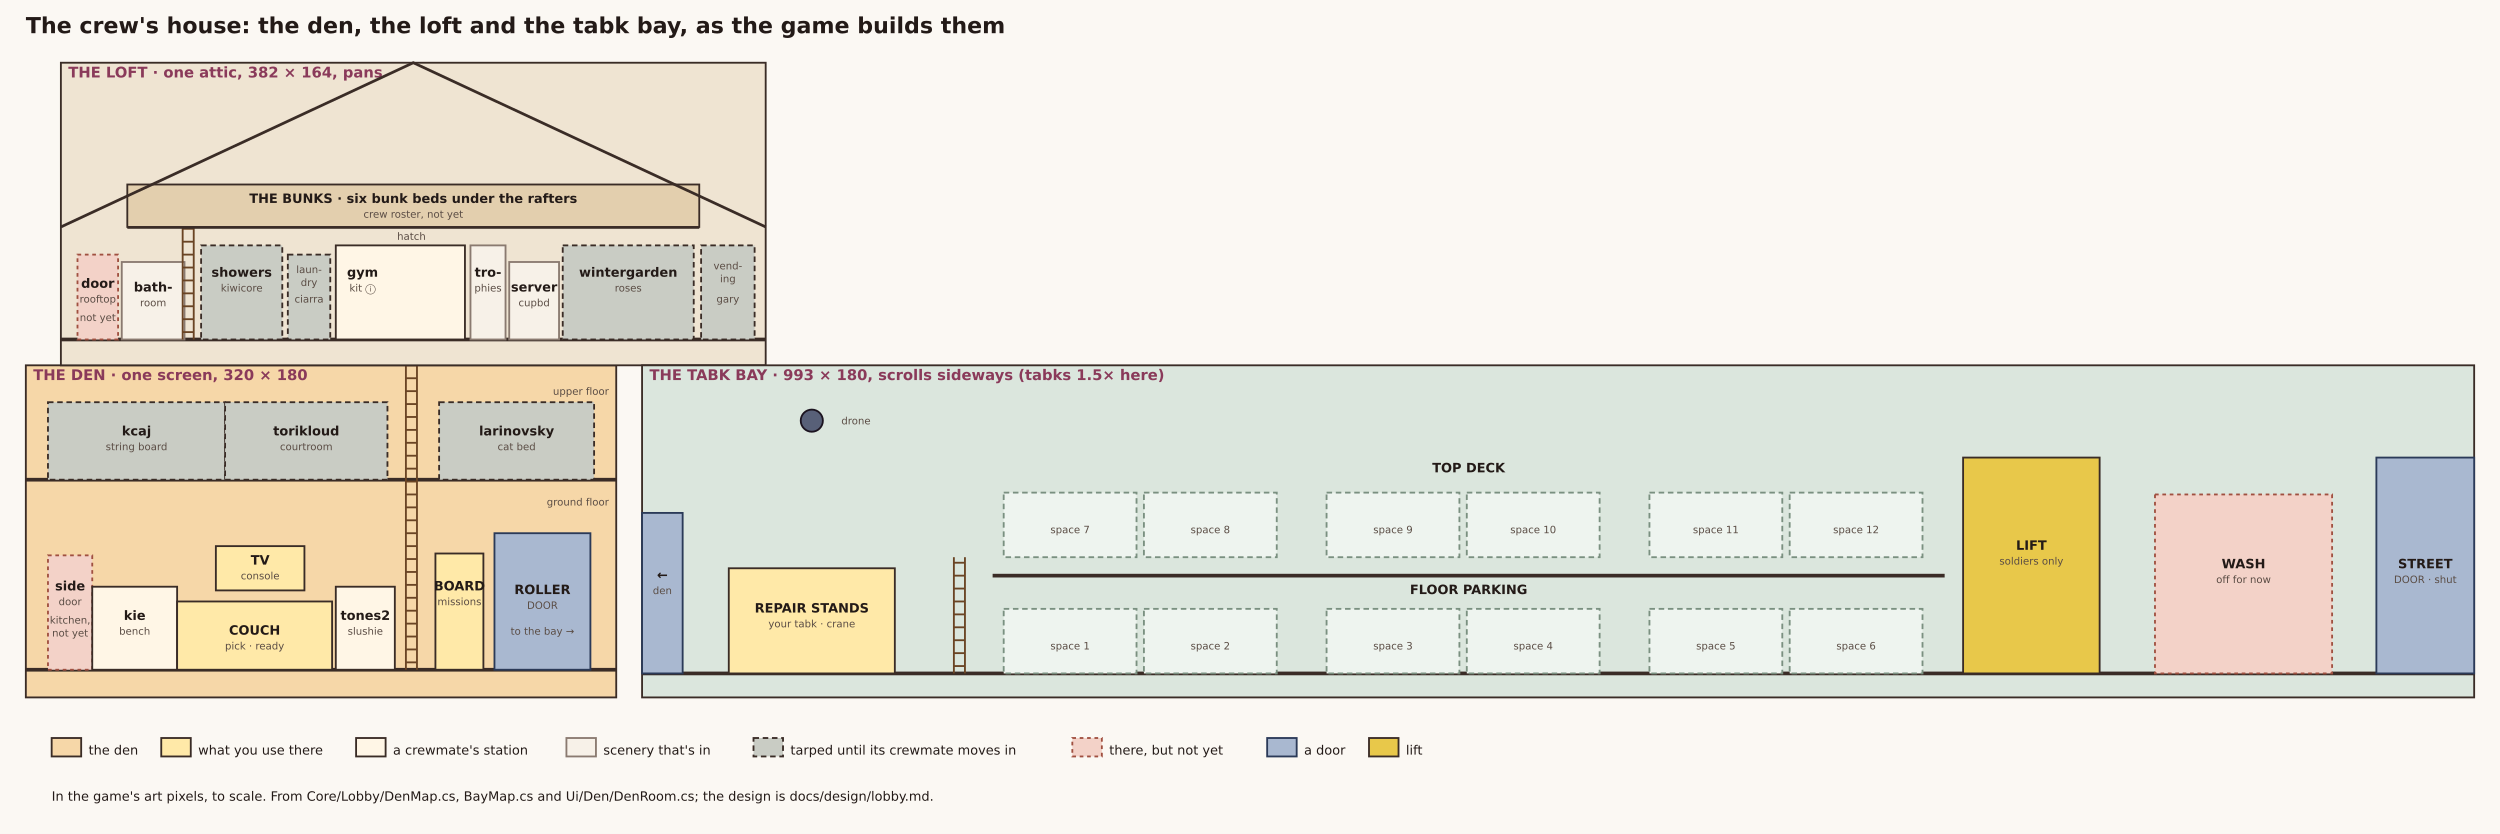
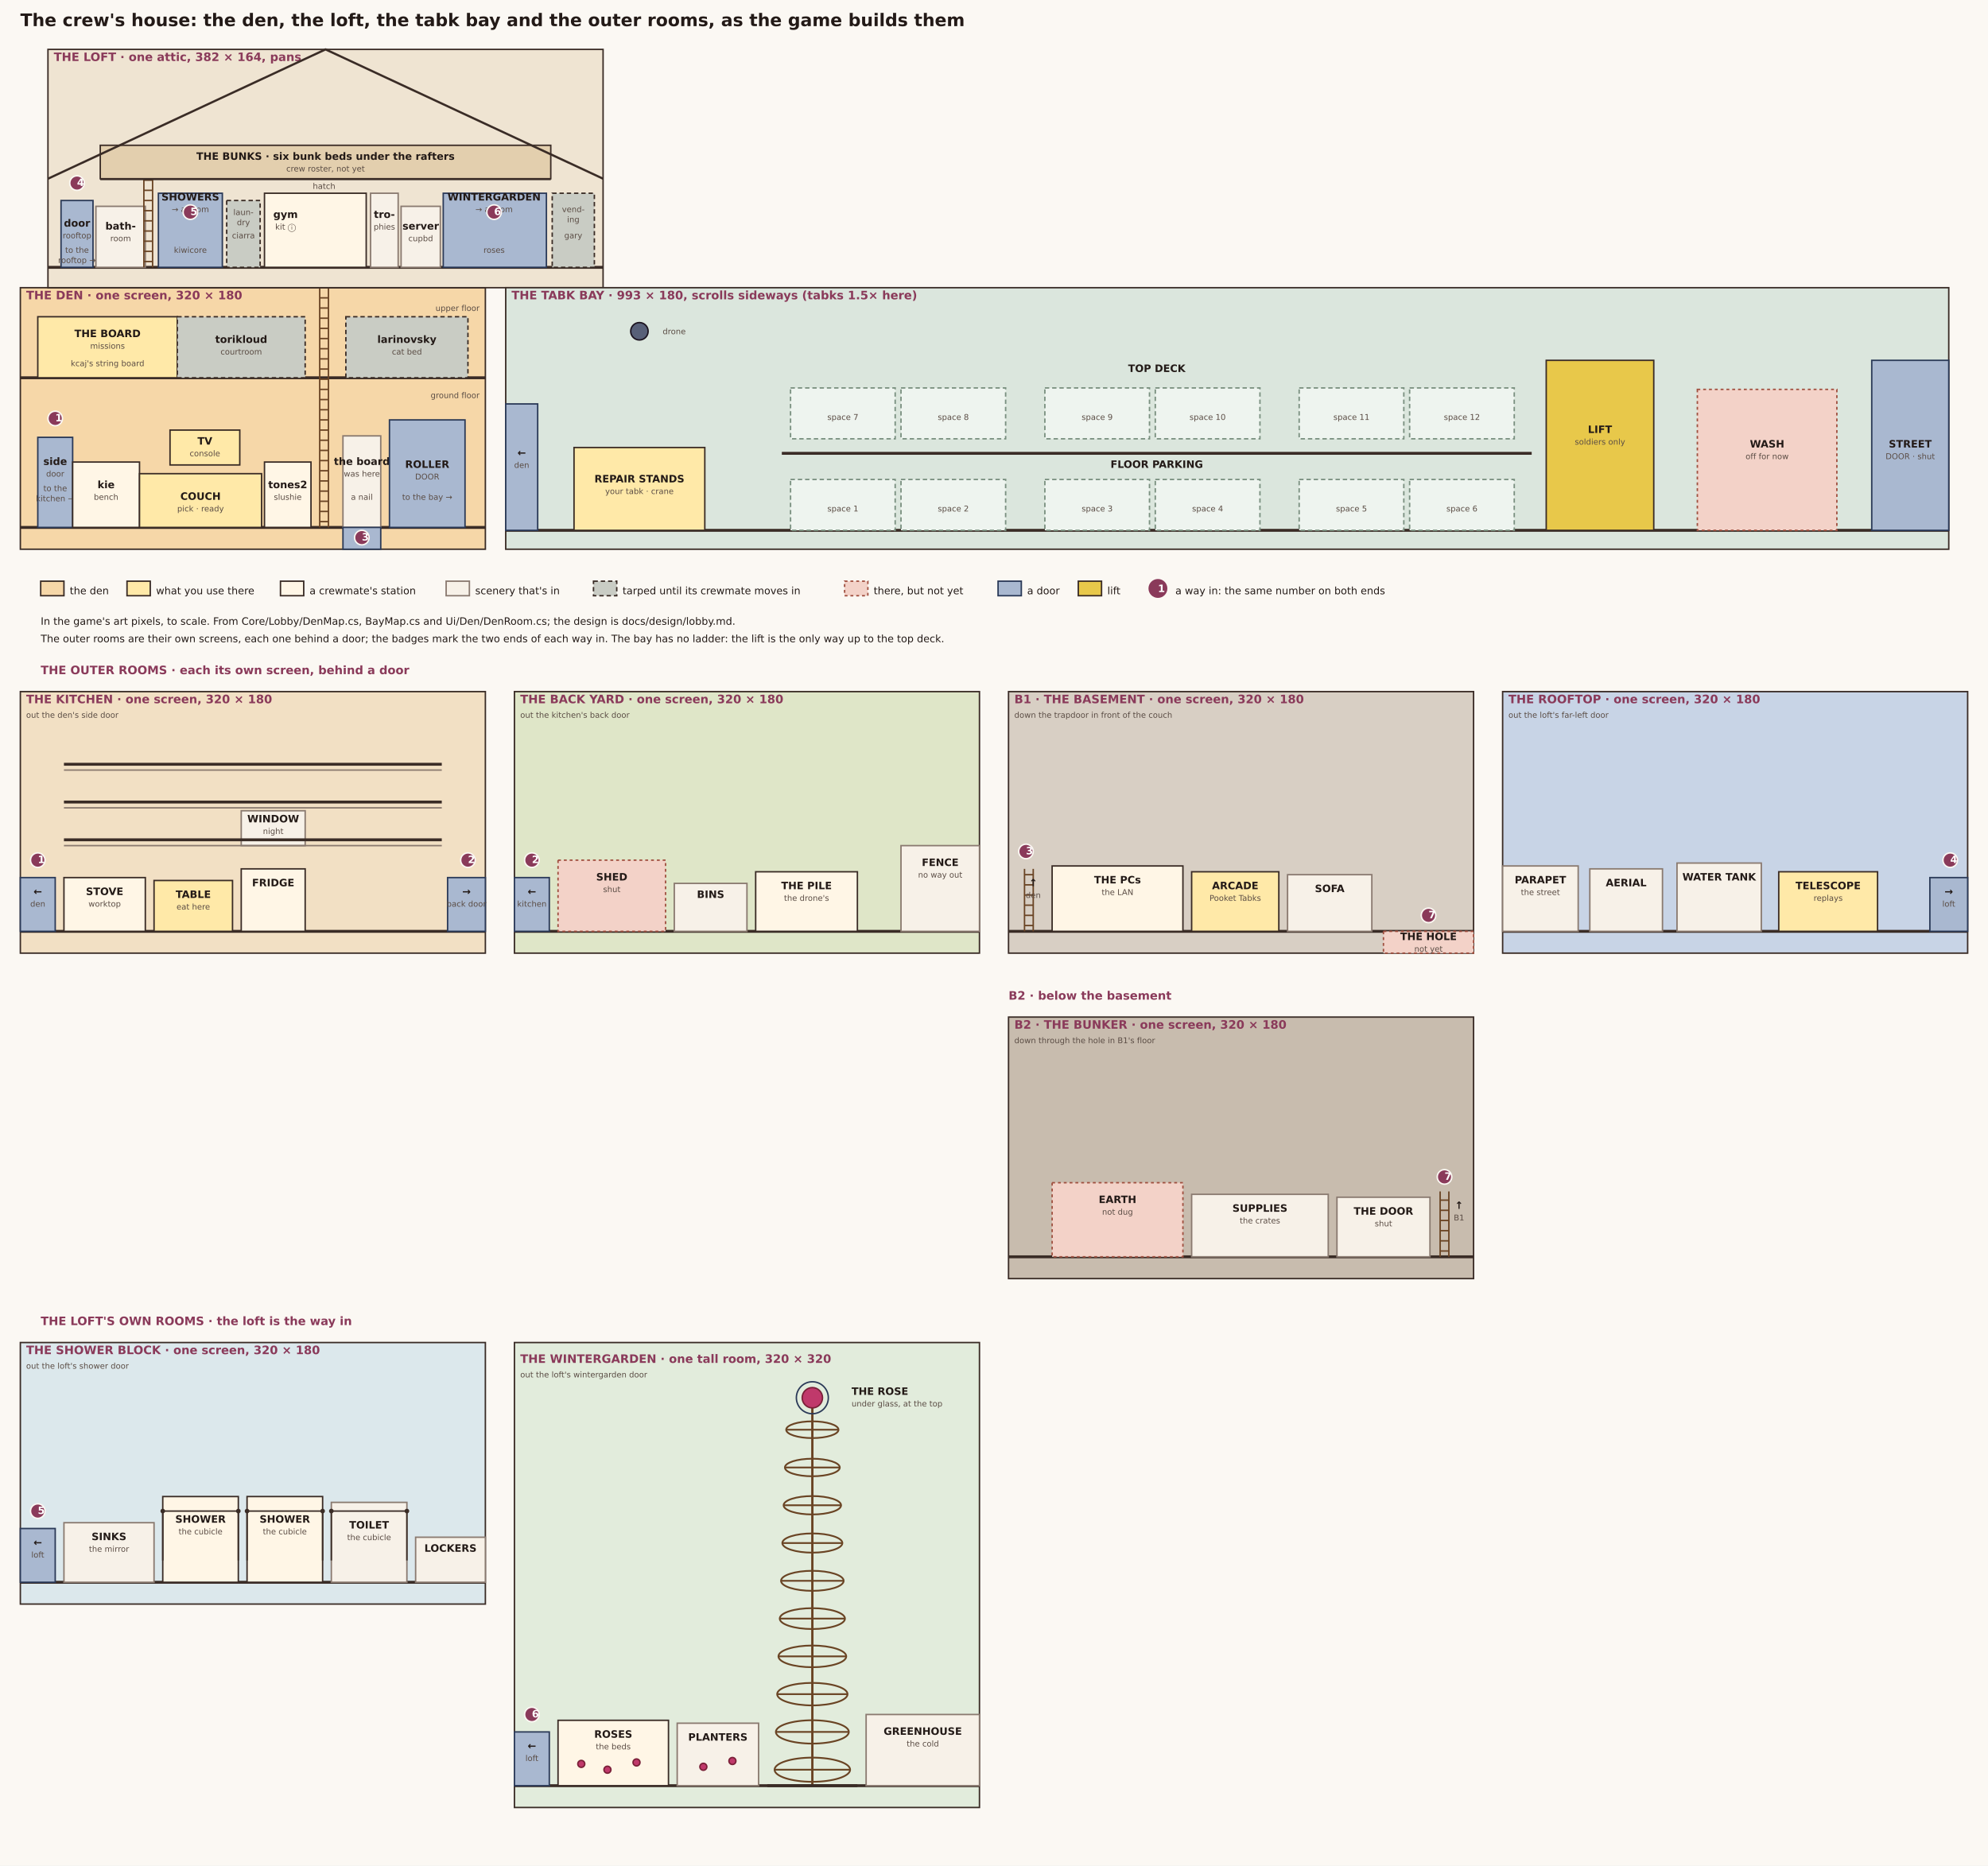
- <svg xmlns="http://www.w3.org/2000/svg" viewBox="-14 0 1355 452" width="1693.75" font-family="Verdana, DejaVu Sans, sans-serif">
+ <svg xmlns="http://www.w3.org/2000/svg" viewBox="-14 0 1368 1284" width="1710" font-family="Verdana, DejaVu Sans, sans-serif">
  <style>
.den{fill:#f6d7a8;stroke:#3a2c26} .loft{fill:#efe4d2;stroke:#3a2c26} .bay{fill:#dbe6dd;stroke:#3a2c26}
.key{fill:#ffe9a8;stroke:#3a2c26} .st{fill:#fff6e6;stroke:#3a2c26} .st2{fill:#f7f1e8;stroke:#8a7a70}
.tarp{fill:#c9ccc4;stroke:#3a2c26;stroke-dasharray:3 2} .nyet{fill:#f3d2c8;stroke:#a05040;stroke-dasharray:2 2}
.door{fill:#a9b8d0;stroke:#2b3a58} .lift{fill:#e8c84a;stroke:#3a2c26} .space{fill:#eef4ef;stroke:#7a9080;stroke-dasharray:3 2}
.bunks{fill:#e3cfae;stroke:#3a2c26} .roof{fill:none;stroke:#3a2c26;stroke-width:1.5}
.fl{stroke:#3a2c26;stroke-width:2} .lad{stroke:#6a4424;stroke-width:1} .drone{fill:#586078;stroke:#1c1420}
+ .kitchen{fill:#f2e0c4;stroke:#3a2c26} .yard{fill:#dfe6c8;stroke:#3a2c26} .base{fill:#d8cfc4;stroke:#3a2c26}
+ .roofroom{fill:#c8d4e6;stroke:#3a2c26} .earth{fill:#a89078;stroke:#3a2c26}
+ .bunker{fill:#c8bcae;stroke:#3a2c26}
+ .shower{fill:#dce8ec;stroke:#3a2c26} .winter{fill:#e2ecdc;stroke:#3a2c26}
+ .saloon{stroke:#3a2c26;stroke-width:1;fill:none} .saloondot{fill:#3a2c26}
+ .rose{fill:#c0396b;stroke:#7a2038} .dome{fill:none;stroke:#2b3a58;stroke-width:1}
+ .spiral{fill:none;stroke:#6a4424;stroke-width:1.2} .spiralpost{stroke:#6a4424;stroke-width:1.6}
+ .shelvedge{stroke:#8a7a70;stroke-width:1}
+ .badge{fill:#8a3a5a;stroke:#fbf8f3} .bn{font-size:7px;font-weight:bold;fill:#ffffff}
text{fill:#231a17} .t{font-size:7px;font-weight:bold} .s{font-size:5.5px;fill:#5a4c44} .h{font-size:8px;font-weight:bold;fill:#8a3a5a} .k{font-size:7px}
</style>
-   <rect x="-14" y="0" width="1355" height="452" fill="#fbf8f3" />
-   <text x="0" y="18" style="font-size:12px;font-weight:bold;fill:#231a17">The crew's house: the den, the loft and the tabk bay, as the game builds them</text>
+   <rect x="-14" y="0" width="1368" height="1284" fill="#fbf8f3" />
+   <text x="0" y="18" style="font-size:12px;font-weight:bold;fill:#231a17">The crew's house: the den, the loft, the tabk bay and the outer rooms, as the game builds them</text>
  <rect x="0" y="198" width="320" height="180" class="den" />
  <text x="4" y="206" class="h" text-anchor="start">THE DEN · one screen, 320 × 180</text>
  <line x1="0" y1="363" x2="320" y2="363" class="fl" />
  <line x1="0" y1="260" x2="320" y2="260" class="fl" />
  <text x="316" y="274" class="s" text-anchor="end">ground floor</text>
  <text x="316" y="214" class="s" text-anchor="end">upper floor</text>
-   <rect x="12" y="301" width="24" height="62" class="nyet" />
+   <rect x="12" y="301" width="24" height="62" class="door" />
  <text x="24" y="320" class="t" text-anchor="middle">side</text>
  <text x="24" y="328" class="s" text-anchor="middle">door</text>
-   <text x="24" y="338" class="s" text-anchor="middle">kitchen,</text>
-   <text x="24" y="345" class="s" text-anchor="middle">not yet</text>
+   <text x="24" y="338" class="s" text-anchor="middle">to the</text>
+   <text x="24" y="345" class="s" text-anchor="middle">kitchen →</text>
  <rect x="36" y="318" width="46" height="45" class="st" />
  <text x="59" y="336" class="t" text-anchor="middle">kie</text>
  <text x="59" y="344" class="s" text-anchor="middle">bench</text>
  <rect x="82" y="326" width="84" height="37" class="key" />
  <text x="124" y="344" class="t" text-anchor="middle">COUCH</text>
  <text x="124" y="352" class="s" text-anchor="middle">pick · ready</text>
  <rect x="103" y="296" width="48" height="24" class="key" />
  <text x="127" y="306" class="t" text-anchor="middle">TV</text>
  <text x="127" y="314" class="s" text-anchor="middle">console</text>
  <rect x="168" y="318" width="32" height="45" class="st" />
  <text x="184" y="336" class="t" text-anchor="middle">tones2</text>
  <text x="184" y="344" class="s" text-anchor="middle">slushie</text>
-   <rect x="222" y="300" width="26" height="63" class="key" />
-   <text x="235" y="320" class="t" text-anchor="middle">BOARD</text>
-   <text x="235" y="328" class="s" text-anchor="middle">missions</text>
+   <rect x="222" y="300" width="26" height="63" class="st2" />
+   <text x="235" y="320" class="t" text-anchor="middle">the board</text>
+   <text x="235" y="328" class="s" text-anchor="middle">was here</text>
+   <text x="235" y="344" class="s" text-anchor="middle">a nail</text>
  <rect x="254" y="289" width="52" height="74" class="door" />
  <text x="280" y="322" class="t" text-anchor="middle">ROLLER</text>
  <text x="280" y="330" class="s" text-anchor="middle">DOOR</text>
  <text x="280" y="344" class="s" text-anchor="middle">to the bay →</text>
-   <rect x="12" y="218" width="96" height="42" class="tarp" />
-   <text x="60" y="236" class="t" text-anchor="middle">kcaj</text>
-   <text x="60" y="244" class="s" text-anchor="middle">string board</text>
+   <rect x="222" y="363" width="26" height="15" class="door" />
+   <rect x="12" y="218" width="96" height="42" class="key" />
+   <text x="60" y="232" class="t" text-anchor="middle">THE BOARD</text>
+   <text x="60" y="240" class="s" text-anchor="middle">missions</text>
+   <text x="60" y="252" class="s" text-anchor="middle">kcaj's string board</text>
  <rect x="108" y="218" width="88" height="42" class="tarp" />
  <text x="152" y="236" class="t" text-anchor="middle">torikloud</text>
  <text x="152" y="244" class="s" text-anchor="middle">courtroom</text>
  <rect x="224" y="218" width="84" height="42" class="tarp" />
  <text x="266" y="236" class="t" text-anchor="middle">larinovsky</text>
  <text x="266" y="244" class="s" text-anchor="middle">cat bed</text>
  <line x1="206" y1="363" x2="206" y2="184" class="lad" />
  <line x1="212" y1="363" x2="212" y2="184" class="lad" />
  <line x1="206" y1="359" x2="212" y2="359" class="lad" />
  <line x1="206" y1="352" x2="212" y2="352" class="lad" />
  <line x1="206" y1="345" x2="212" y2="345" class="lad" />
  <line x1="206" y1="338" x2="212" y2="338" class="lad" />
  <line x1="206" y1="331" x2="212" y2="331" class="lad" />
  <line x1="206" y1="324" x2="212" y2="324" class="lad" />
  <line x1="206" y1="317" x2="212" y2="317" class="lad" />
  <line x1="206" y1="310" x2="212" y2="310" class="lad" />
  <line x1="206" y1="303" x2="212" y2="303" class="lad" />
  <line x1="206" y1="296" x2="212" y2="296" class="lad" />
  <line x1="206" y1="289" x2="212" y2="289" class="lad" />
  <line x1="206" y1="282" x2="212" y2="282" class="lad" />
  <line x1="206" y1="275" x2="212" y2="275" class="lad" />
  <line x1="206" y1="268" x2="212" y2="268" class="lad" />
  <line x1="206" y1="261" x2="212" y2="261" class="lad" />
  <line x1="206" y1="254" x2="212" y2="254" class="lad" />
  <line x1="206" y1="247" x2="212" y2="247" class="lad" />
  <line x1="206" y1="240" x2="212" y2="240" class="lad" />
  <line x1="206" y1="233" x2="212" y2="233" class="lad" />
  <line x1="206" y1="226" x2="212" y2="226" class="lad" />
  <line x1="206" y1="219" x2="212" y2="219" class="lad" />
  <line x1="206" y1="212" x2="212" y2="212" class="lad" />
  <line x1="206" y1="205" x2="212" y2="205" class="lad" />
  <line x1="206" y1="198" x2="212" y2="198" class="lad" />
  <line x1="206" y1="191" x2="212" y2="191" class="lad" />
  <rect x="19" y="34" width="382" height="164" class="loft" />
  <text x="23" y="42" class="h" text-anchor="start">THE LOFT · one attic, 382 × 164, pans</text>
  <line x1="19" y1="184" x2="401" y2="184" class="fl" />
-   <rect x="28" y="138" width="22" height="46" class="nyet" />
+   <rect x="28" y="138" width="22" height="46" class="door" />
  <text x="39" y="156" class="t" text-anchor="middle">door</text>
  <text x="39" y="164" class="s" text-anchor="middle">rooftop</text>
-   <text x="39" y="174" class="s" text-anchor="middle">not yet</text>
+   <text x="39" y="174" class="s" text-anchor="middle">to the</text>
+   <text x="39" y="181" class="s" text-anchor="middle">rooftop →</text>
  <rect x="52" y="142" width="34" height="42" class="st2" />
  <text x="69" y="158" class="t" text-anchor="middle">bath-</text>
  <text x="69" y="166" class="s" text-anchor="middle">room</text>
  <line x1="85" y1="184" x2="85" y2="123" class="lad" />
  <line x1="91" y1="184" x2="91" y2="123" class="lad" />
  <line x1="85" y1="180" x2="91" y2="180" class="lad" />
  <line x1="85" y1="173" x2="91" y2="173" class="lad" />
  <line x1="85" y1="166" x2="91" y2="166" class="lad" />
  <line x1="85" y1="159" x2="91" y2="159" class="lad" />
  <line x1="85" y1="152" x2="91" y2="152" class="lad" />
  <line x1="85" y1="145" x2="91" y2="145" class="lad" />
  <line x1="85" y1="138" x2="91" y2="138" class="lad" />
  <line x1="85" y1="131" x2="91" y2="131" class="lad" />
  <line x1="85" y1="124" x2="91" y2="124" class="lad" />
-   <rect x="95" y="133" width="44" height="51" class="tarp" />
-   <text x="117" y="150" class="t" text-anchor="middle">showers</text>
-   <text x="117" y="158" class="s" text-anchor="middle">kiwicore</text>
+   <rect x="95" y="133" width="44" height="51" class="door" />
+   <text x="117" y="138" class="t" text-anchor="middle">SHOWERS</text>
+   <text x="117" y="146" class="s" text-anchor="middle">→ a room</text>
+   <text x="117" y="174" class="s" text-anchor="middle">kiwicore</text>
  <rect x="142" y="138" width="23" height="46" class="tarp" />
  <text x="153.5" y="148" class="s" text-anchor="middle">laun-</text>
  <text x="153.5" y="155" class="s" text-anchor="middle">dry</text>
  <text x="153.5" y="164" class="s" text-anchor="middle">ciarra</text>
  <rect x="168" y="133" width="70" height="51" class="st" />
  <text x="182.5" y="150" class="t" text-anchor="middle">gym</text>
  <text x="182.5" y="158" class="s" text-anchor="middle">kit ⓘ</text>
  <text x="209" y="130" class="s" text-anchor="middle">hatch</text>
  <rect x="241" y="133" width="19" height="51" class="st2" />
  <text x="250.5" y="150" class="t" text-anchor="middle">tro-</text>
  <text x="250.5" y="158" class="s" text-anchor="middle">phies</text>
  <rect x="262" y="142" width="27" height="42" class="st2" />
  <text x="275.5" y="158" class="t" text-anchor="middle">server</text>
  <text x="275.5" y="166" class="s" text-anchor="middle">cupbd</text>
-   <rect x="291" y="133" width="71" height="51" class="tarp" />
-   <text x="326.5" y="150" class="t" text-anchor="middle">wintergarden</text>
-   <text x="326.5" y="158" class="s" text-anchor="middle">roses</text>
+   <rect x="291" y="133" width="71" height="51" class="door" />
+   <text x="326" y="138" class="t" text-anchor="middle">WINTERGARDEN</text>
+   <text x="326" y="146" class="s" text-anchor="middle">→ a room</text>
+   <text x="326" y="174" class="s" text-anchor="middle">roses</text>
  <rect x="366" y="133" width="29" height="51" class="tarp" />
  <text x="380.5" y="146" class="s" text-anchor="middle">vend-</text>
  <text x="380.5" y="153" class="s" text-anchor="middle">ing</text>
  <text x="380.5" y="164" class="s" text-anchor="middle">gary</text>
  <line x1="55" y1="123" x2="365" y2="123" class="fl" />
  <rect x="55" y="100" width="310" height="23" class="bunks" />
  <text x="210" y="110" class="t" text-anchor="middle">THE BUNKS · six bunk beds under the rafters</text>
  <text x="210" y="118" class="s" text-anchor="middle">crew roster, not yet</text>
  <path d="M19 123 L210 34 L401 123" class="roof" />
  <rect x="334" y="198" width="993" height="180" class="bay" />
  <text x="338" y="206" class="h" text-anchor="start">THE TABK BAY · 993 × 180, scrolls sideways (tabks 1.5× here)</text>
  <line x1="334" y1="365" x2="1327" y2="365" class="fl" />
  <rect x="334" y="278" width="22" height="87" class="door" />
  <text x="345" y="314" class="t" text-anchor="middle">←</text>
  <text x="345" y="322" class="s" text-anchor="middle">den</text>
  <rect x="381" y="308" width="90" height="57" class="key" />
  <text x="426" y="332" class="t" text-anchor="middle">REPAIR STANDS</text>
  <text x="426" y="340" class="s" text-anchor="middle">your tabk · crane</text>
-   <line x1="503" y1="365" x2="503" y2="302" class="lad" />
-   <line x1="509" y1="365" x2="509" y2="302" class="lad" />
-   <line x1="503" y1="361" x2="509" y2="361" class="lad" />
-   <line x1="503" y1="354" x2="509" y2="354" class="lad" />
-   <line x1="503" y1="347" x2="509" y2="347" class="lad" />
-   <line x1="503" y1="340" x2="509" y2="340" class="lad" />
-   <line x1="503" y1="333" x2="509" y2="333" class="lad" />
-   <line x1="503" y1="326" x2="509" y2="326" class="lad" />
-   <line x1="503" y1="319" x2="509" y2="319" class="lad" />
-   <line x1="503" y1="312" x2="509" y2="312" class="lad" />
-   <line x1="503" y1="305" x2="509" y2="305" class="lad" />
  <line x1="524" y1="312" x2="1040" y2="312" class="fl" />
  <rect x="530" y="330" width="72" height="35" class="space" />
  <text x="566" y="352" class="s" text-anchor="middle">space 1</text>
  <rect x="530" y="267" width="72" height="35" class="space" />
  <text x="566" y="289" class="s" text-anchor="middle">space 7</text>
  <rect x="606" y="330" width="72" height="35" class="space" />
  <text x="642" y="352" class="s" text-anchor="middle">space 2</text>
  <rect x="606" y="267" width="72" height="35" class="space" />
  <text x="642" y="289" class="s" text-anchor="middle">space 8</text>
  <rect x="705" y="330" width="72" height="35" class="space" />
  <text x="741" y="352" class="s" text-anchor="middle">space 3</text>
  <rect x="705" y="267" width="72" height="35" class="space" />
  <text x="741" y="289" class="s" text-anchor="middle">space 9</text>
  <rect x="781" y="330" width="72" height="35" class="space" />
  <text x="817" y="352" class="s" text-anchor="middle">space 4</text>
  <rect x="781" y="267" width="72" height="35" class="space" />
  <text x="817" y="289" class="s" text-anchor="middle">space 10</text>
  <rect x="880" y="330" width="72" height="35" class="space" />
  <text x="916" y="352" class="s" text-anchor="middle">space 5</text>
  <rect x="880" y="267" width="72" height="35" class="space" />
  <text x="916" y="289" class="s" text-anchor="middle">space 11</text>
  <rect x="956" y="330" width="72" height="35" class="space" />
  <text x="992" y="352" class="s" text-anchor="middle">space 6</text>
  <rect x="956" y="267" width="72" height="35" class="space" />
  <text x="992" y="289" class="s" text-anchor="middle">space 12</text>
  <text x="782" y="256" class="t" text-anchor="middle">TOP DECK</text>
  <text x="782" y="322" class="t" text-anchor="middle">FLOOR PARKING</text>
  <rect x="1050" y="248" width="74" height="117" class="lift" />
  <text x="1087" y="298" class="t" text-anchor="middle">LIFT</text>
  <text x="1087" y="306" class="s" text-anchor="middle">soldiers only</text>
  <rect x="1154" y="268" width="96" height="97" class="nyet" />
  <text x="1202" y="308" class="t" text-anchor="middle">WASH</text>
  <text x="1202" y="316" class="s" text-anchor="middle">off for now</text>
  <rect x="1274" y="248" width="53" height="117" class="door" />
  <text x="1300.5" y="308" class="t" text-anchor="middle">STREET</text>
  <text x="1300.5" y="316" class="s" text-anchor="middle">DOOR · shut</text>
  <circle cx="426" cy="228" r="6" class="drone" />
  <text x="442" y="230" class="s" text-anchor="start">drone</text>
+   <text x="14" y="464" class="h">THE OUTER ROOMS · each its own screen, behind a door</text>
+   <rect x="0" y="476" width="320" height="180" class="kitchen" />
+   <text x="4" y="484" class="h" text-anchor="start">THE KITCHEN · one screen, 320 × 180</text>
+   <text x="4" y="494" class="s" text-anchor="start">out the den's side door</text>
+   <line x1="0" y1="641" x2="320" y2="641" class="fl" />
+   <rect x="0" y="604" width="24" height="37" class="door" />
+   <text x="12" y="616" class="t" text-anchor="middle">←</text>
+   <text x="12" y="624" class="s" text-anchor="middle">den</text>
+   <rect x="30" y="604" width="56" height="37" class="st" />
+   <text x="58" y="616" class="t" text-anchor="middle">STOVE</text>
+   <text x="58" y="624" class="s" text-anchor="middle">worktop</text>
+   <rect x="92" y="606" width="54" height="35" class="key" />
+   <text x="119" y="618" class="t" text-anchor="middle">TABLE</text>
+   <text x="119" y="626" class="s" text-anchor="middle">eat here</text>
+   <rect x="152" y="598" width="44" height="43" class="st" />
+   <text x="174" y="610" class="t" text-anchor="middle">FRIDGE</text>
+   <rect x="152" y="558" width="44" height="24" class="st2" />
+   <text x="174" y="566" class="t" text-anchor="middle">WINDOW</text>
+   <text x="174" y="574" class="s" text-anchor="middle">night</text>
+   <rect x="294" y="604" width="26" height="37" class="door" />
+   <text x="307" y="616" class="t" text-anchor="middle">→</text>
+   <text x="307" y="624" class="s" text-anchor="middle">back door</text>
+   <line x1="30" y1="578" x2="290" y2="578" class="fl" />
+   <line x1="30" y1="582" x2="290" y2="582" class="shelvedge" />
+   <line x1="30" y1="552" x2="290" y2="552" class="fl" />
+   <line x1="30" y1="556" x2="290" y2="556" class="shelvedge" />
+   <line x1="30" y1="526" x2="290" y2="526" class="fl" />
+   <line x1="30" y1="530" x2="290" y2="530" class="shelvedge" />
+   <rect x="340" y="476" width="320" height="180" class="yard" />
+   <text x="344" y="484" class="h" text-anchor="start">THE BACK YARD · one screen, 320 × 180</text>
+   <text x="344" y="494" class="s" text-anchor="start">out the kitchen's back door</text>
+   <line x1="340" y1="641" x2="660" y2="641" class="fl" />
+   <rect x="340" y="604" width="24" height="37" class="door" />
+   <text x="352" y="616" class="t" text-anchor="middle">←</text>
+   <text x="352" y="624" class="s" text-anchor="middle">kitchen</text>
+   <rect x="370" y="592" width="74" height="49" class="nyet" />
+   <text x="407" y="606" class="t" text-anchor="middle">SHED</text>
+   <text x="407" y="614" class="s" text-anchor="middle">shut</text>
+   <rect x="450" y="608" width="50" height="33" class="st2" />
+   <text x="475" y="618" class="t" text-anchor="middle">BINS</text>
+   <rect x="506" y="600" width="70" height="41" class="st" />
+   <text x="541" y="612" class="t" text-anchor="middle">THE PILE</text>
+   <text x="541" y="620" class="s" text-anchor="middle">the drone's</text>
+   <rect x="606" y="582" width="54" height="59" class="st2" />
+   <text x="633" y="596" class="t" text-anchor="middle">FENCE</text>
+   <text x="633" y="604" class="s" text-anchor="middle">no way out</text>
+   <rect x="680" y="476" width="320" height="180" class="base" />
+   <text x="684" y="484" class="h" text-anchor="start">B1 · THE BASEMENT · one screen, 320 × 180</text>
+   <text x="684" y="494" class="s" text-anchor="start">down the trapdoor in front of the couch</text>
+   <line x1="680" y1="641" x2="1000" y2="641" class="fl" />
+   <line x1="691" y1="641" x2="691" y2="598" class="lad" />
+   <line x1="697" y1="641" x2="697" y2="598" class="lad" />
+   <line x1="691" y1="637" x2="697" y2="637" class="lad" />
+   <line x1="691" y1="630" x2="697" y2="630" class="lad" />
+   <line x1="691" y1="623" x2="697" y2="623" class="lad" />
+   <line x1="691" y1="616" x2="697" y2="616" class="lad" />
+   <line x1="691" y1="609" x2="697" y2="609" class="lad" />
+   <line x1="691" y1="602" x2="697" y2="602" class="lad" />
+   <text x="697" y="610" class="t" text-anchor="middle">↑</text>
+   <text x="697" y="618" class="s" text-anchor="middle">den</text>
+   <rect x="710" y="596" width="90" height="45" class="st" />
+   <text x="755" y="608" class="t" text-anchor="middle">THE PCs</text>
+   <text x="755" y="616" class="s" text-anchor="middle">the LAN</text>
+   <rect x="806" y="600" width="60" height="41" class="key" />
+   <text x="836" y="612" class="t" text-anchor="middle">ARCADE</text>
+   <text x="836" y="620" class="s" text-anchor="middle">Pooket Tabks</text>
+   <rect x="872" y="602" width="58" height="39" class="st2" />
+   <text x="901" y="614" class="t" text-anchor="middle">SOFA</text>
+   <rect x="938" y="641" width="62" height="15" class="nyet" />
+   <text x="969" y="647" class="t" text-anchor="middle">THE HOLE</text>
+   <text x="969" y="655" class="s" text-anchor="middle">not yet</text>
+   <rect x="680" y="700" width="320" height="180" class="bunker" />
+   <text x="684" y="708" class="h" text-anchor="start">B2 · THE BUNKER · one screen, 320 × 180</text>
+   <text x="684" y="718" class="s" text-anchor="start">down through the hole in B1's floor</text>
+   <line x1="680" y1="865" x2="1000" y2="865" class="fl" />
+   <line x1="977" y1="865" x2="977" y2="820" class="lad" />
+   <line x1="983" y1="865" x2="983" y2="820" class="lad" />
+   <line x1="977" y1="861" x2="983" y2="861" class="lad" />
+   <line x1="977" y1="854" x2="983" y2="854" class="lad" />
+   <line x1="977" y1="847" x2="983" y2="847" class="lad" />
+   <line x1="977" y1="840" x2="983" y2="840" class="lad" />
+   <line x1="977" y1="833" x2="983" y2="833" class="lad" />
+   <line x1="977" y1="826" x2="983" y2="826" class="lad" />
+   <text x="990" y="832" class="t" text-anchor="middle">↑</text>
+   <text x="990" y="840" class="s" text-anchor="middle">B1</text>
+   <rect x="710" y="814" width="90" height="51" class="nyet" />
+   <text x="755" y="828" class="t" text-anchor="middle">EARTH</text>
+   <text x="755" y="836" class="s" text-anchor="middle">not dug</text>
+   <rect x="806" y="822" width="94" height="43" class="st2" />
+   <text x="853" y="834" class="t" text-anchor="middle">SUPPLIES</text>
+   <text x="853" y="842" class="s" text-anchor="middle">the crates</text>
+   <rect x="906" y="824" width="64" height="41" class="st2" />
+   <text x="938" y="836" class="t" text-anchor="middle">THE DOOR</text>
+   <text x="938" y="844" class="s" text-anchor="middle">shut</text>
+   <rect x="1020" y="476" width="320" height="180" class="roofroom" />
+   <text x="1024" y="484" class="h" text-anchor="start">THE ROOFTOP · one screen, 320 × 180</text>
+   <text x="1024" y="494" class="s" text-anchor="start">out the loft's far-left door</text>
+   <line x1="1020" y1="641" x2="1340" y2="641" class="fl" />
+   <rect x="1314" y="604" width="26" height="37" class="door" />
+   <text x="1327" y="616" class="t" text-anchor="middle">→</text>
+   <text x="1327" y="624" class="s" text-anchor="middle">loft</text>
+   <rect x="1210" y="600" width="68" height="41" class="key" />
+   <text x="1244" y="612" class="t" text-anchor="middle">TELESCOPE</text>
+   <text x="1244" y="620" class="s" text-anchor="middle">replays</text>
+   <rect x="1140" y="594" width="58" height="47" class="st2" />
+   <text x="1169" y="606" class="t" text-anchor="middle">WATER TANK</text>
+   <rect x="1080" y="598" width="50" height="43" class="st2" />
+   <text x="1105" y="610" class="t" text-anchor="middle">AERIAL</text>
+   <rect x="1020" y="596" width="52" height="45" class="st2" />
+   <text x="1046" y="608" class="t" text-anchor="middle">PARAPET</text>
+   <text x="1046" y="616" class="s" text-anchor="middle">the street</text>
+   <text x="14" y="912" class="h">THE LOFT'S OWN ROOMS · the loft is the way in</text>
+   <rect x="0" y="924" width="320" height="180" class="shower" />
+   <text x="4" y="932" class="h" text-anchor="start">THE SHOWER BLOCK · one screen, 320 × 180</text>
+   <text x="4" y="942" class="s" text-anchor="start">out the loft's shower door</text>
+   <line x1="0" y1="1089" x2="320" y2="1089" class="fl" />
+   <rect x="0" y="1052" width="24" height="37" class="door" />
+   <text x="12" y="1064" class="t" text-anchor="middle">←</text>
+   <text x="12" y="1072" class="s" text-anchor="middle">loft</text>
+   <rect x="30" y="1048" width="62" height="41" class="st2" />
+   <text x="61" y="1060" class="t" text-anchor="middle">SINKS</text>
+   <text x="61" y="1068" class="s" text-anchor="middle">the mirror</text>
+   <rect x="98" y="1030" width="52" height="59" class="st" />
+   <text x="124" y="1048" class="t" text-anchor="middle">SHOWER</text>
+   <text x="124" y="1056" class="s" text-anchor="middle">the cubicle</text>
+   <rect x="156" y="1030" width="52" height="59" class="st" />
+   <text x="182" y="1048" class="t" text-anchor="middle">SHOWER</text>
+   <text x="182" y="1056" class="s" text-anchor="middle">the cubicle</text>
+   <rect x="214" y="1034" width="52" height="55" class="st2" />
+   <text x="240" y="1052" class="t" text-anchor="middle">TOILET</text>
+   <text x="240" y="1060" class="s" text-anchor="middle">the cubicle</text>
+   <rect x="272" y="1058" width="48" height="31" class="st2" />
+   <text x="296" y="1068" class="t" text-anchor="middle">LOCKERS</text>
+   <path d="M98 1040 L98 1074 M150 1040 L150 1074" class="saloon" />
+   <circle cx="98" cy="1040" r="1.6" class="saloondot" />
+   <circle cx="150" cy="1040" r="1.6" class="saloondot" />
+   <path d="M98 1040 L150 1040" class="saloon" />
+   <path d="M156 1040 L156 1074 M208 1040 L208 1074" class="saloon" />
+   <circle cx="156" cy="1040" r="1.6" class="saloondot" />
+   <circle cx="208" cy="1040" r="1.6" class="saloondot" />
+   <path d="M156 1040 L208 1040" class="saloon" />
+   <path d="M214 1040 L214 1074 M266 1040 L266 1074" class="saloon" />
+   <circle cx="214" cy="1040" r="1.6" class="saloondot" />
+   <circle cx="266" cy="1040" r="1.6" class="saloondot" />
+   <path d="M214 1040 L266 1040" class="saloon" />
+   <rect x="340" y="924" width="320" height="320" class="winter" />
+   <text x="344" y="938" class="h" text-anchor="start">THE WINTERGARDEN · one tall room, 320 × 320</text>
+   <text x="344" y="948" class="s" text-anchor="start">out the loft's wintergarden door</text>
+   <line x1="340" y1="1229" x2="660" y2="1229" class="fl" />
+   <rect x="340" y="1192" width="24" height="37" class="door" />
+   <text x="352" y="1204" class="t" text-anchor="middle">←</text>
+   <text x="352" y="1212" class="s" text-anchor="middle">loft</text>
+   <rect x="370" y="1184" width="76" height="45" class="st" />
+   <text x="408" y="1196" class="t" text-anchor="middle">ROSES</text>
+   <text x="408" y="1204" class="s" text-anchor="middle">the beds</text>
+   <rect x="452" y="1186" width="56" height="43" class="st2" />
+   <text x="480" y="1198" class="t" text-anchor="middle">PLANTERS</text>
+   <rect x="582" y="1180" width="78" height="49" class="st2" />
+   <text x="621" y="1194" class="t" text-anchor="middle">GREENHOUSE</text>
+   <text x="621" y="1202" class="s" text-anchor="middle">the cold</text>
+   <ellipse cx="545" cy="1218" rx="26" ry="8.32" class="spiral" />
+   <line x1="519" y1="1218" x2="571" y2="1218" class="spiral" />
+   <ellipse cx="545" cy="1192" rx="25.111" ry="8.036" class="spiral" />
+   <line x1="519.889" y1="1192" x2="570.111" y2="1192" class="spiral" />
+   <ellipse cx="545" cy="1166" rx="24.222" ry="7.751" class="spiral" />
+   <line x1="520.778" y1="1166" x2="569.222" y2="1166" class="spiral" />
+   <ellipse cx="545" cy="1140" rx="23.333" ry="7.467" class="spiral" />
+   <line x1="521.667" y1="1140" x2="568.333" y2="1140" class="spiral" />
+   <ellipse cx="545" cy="1114" rx="22.444" ry="7.182" class="spiral" />
+   <line x1="522.556" y1="1114" x2="567.444" y2="1114" class="spiral" />
+   <ellipse cx="545" cy="1088" rx="21.556" ry="6.898" class="spiral" />
+   <line x1="523.444" y1="1088" x2="566.556" y2="1088" class="spiral" />
+   <ellipse cx="545" cy="1062" rx="20.667" ry="6.613" class="spiral" />
+   <line x1="524.333" y1="1062" x2="565.667" y2="1062" class="spiral" />
+   <ellipse cx="545" cy="1036" rx="19.778" ry="6.329" class="spiral" />
+   <line x1="525.222" y1="1036" x2="564.778" y2="1036" class="spiral" />
+   <ellipse cx="545" cy="1010" rx="18.889" ry="6.044" class="spiral" />
+   <line x1="526.111" y1="1010" x2="563.889" y2="1010" class="spiral" />
+   <ellipse cx="545" cy="984" rx="18" ry="5.76" class="spiral" />
+   <line x1="527" y1="984" x2="563" y2="984" class="spiral" />
+   <line x1="545" y1="1229" x2="545" y2="958" class="spiralpost" />
+   <circle cx="386" cy="1214" r="2.4" class="rose" />
+   <circle cx="404" cy="1218" r="2.4" class="rose" />
+   <circle cx="424" cy="1213" r="2.4" class="rose" />
+   <circle cx="470" cy="1216" r="2.4" class="rose" />
+   <circle cx="490" cy="1212" r="2.4" class="rose" />
+   <circle cx="545" cy="962" r="7" class="rose" />
+   <circle cx="545" cy="962" r="11" class="dome" />
+   <text x="572" y="960" class="t" text-anchor="start">THE ROSE</text>
+   <text x="572" y="968" class="s" text-anchor="start">under glass, at the top</text>
+   <line x1="514" y1="1229" x2="576" y2="1229" class="fl" />
+   <text x="680" y="688" class="h">B2 · below the basement</text>
+   <circle cx="24" cy="288" r="5" class="badge" />
+   <text x="24" y="290" class="bn">1</text>
+   <circle cx="235" cy="370" r="5" class="badge" />
+   <text x="235" y="372" class="bn">3</text>
+   <circle cx="39" cy="126" r="5" class="badge" />
+   <text x="39" y="128" class="bn">4</text>
+   <circle cx="117" cy="146" r="5" class="badge" />
+   <text x="117" y="148" class="bn">5</text>
+   <circle cx="326" cy="146" r="5" class="badge" />
+   <text x="326" y="148" class="bn">6</text>
+   <circle cx="12" cy="592" r="5" class="badge" />
+   <text x="12" y="594" class="bn">1</text>
+   <circle cx="308" cy="592" r="5" class="badge" />
+   <text x="308" y="594" class="bn">2</text>
+   <circle cx="352" cy="592" r="5" class="badge" />
+   <text x="352" y="594" class="bn">2</text>
+   <circle cx="692" cy="586" r="5" class="badge" />
+   <text x="692" y="588" class="bn">3</text>
+   <circle cx="969" cy="630" r="5" class="badge" />
+   <text x="969" y="632" class="bn">7</text>
+   <circle cx="980" cy="810" r="5" class="badge" />
+   <text x="980" y="812" class="bn">7</text>
+   <circle cx="1328" cy="592" r="5" class="badge" />
+   <text x="1328" y="594" class="bn">4</text>
+   <circle cx="12" cy="1040" r="5" class="badge" />
+   <text x="12" y="1042" class="bn">5</text>
+   <circle cx="352" cy="1180" r="5" class="badge" />
+   <text x="352" y="1182" class="bn">6</text>
  <rect x="14" y="400" width="16" height="10" class="den" />
  <text x="34" y="409" class="k">the den</text>
  <rect x="73.4" y="400" width="16" height="10" class="key" />
  <text x="93.4" y="409" class="k">what you use there</text>
  <rect x="179.0" y="400" width="16" height="10" class="st" />
  <text x="199.0" y="409" class="k">a crewmate's station</text>
  <rect x="293.0" y="400" width="16" height="10" class="st2" />
  <text x="313.0" y="409" class="k">scenery that's in</text>
  <rect x="394.4" y="400" width="16" height="10" class="tarp" />
  <text x="414.4" y="409" class="k">tarped until its crewmate moves in</text>
  <rect x="567.2" y="400" width="16" height="10" class="nyet" />
  <text x="587.2" y="409" class="k">there, but not yet</text>
  <rect x="672.8" y="400" width="16" height="10" class="door" />
  <text x="692.8" y="409" class="k">a door</text>
  <rect x="728" y="400" width="16" height="10" class="lift" />
  <text x="748" y="409" class="k">lift</text>
-   <text x="14" y="434" class="k">In the game's art pixels, to scale. From Core/Lobby/DenMap.cs, BayMap.cs and Ui/Den/DenRoom.cs; the design is docs/design/lobby.md.</text>
+   <circle cx="782.8" cy="405" r="7" class="badge" />
+   <text x="782.8" y="407.5" class="bn">1</text>
+   <text x="794.8" y="409" class="k">a way in: the same number on both ends</text>
+   <text x="14" y="430" class="k">In the game's art pixels, to scale. From Core/Lobby/DenMap.cs, BayMap.cs and Ui/Den/DenRoom.cs; the design is docs/design/lobby.md.</text>
+   <text x="14" y="442" class="k">The outer rooms are their own screens, each one behind a door; the badges mark the two ends of each way in. The bay has no ladder: the lift is the only way up to the top deck.</text>
</svg>
